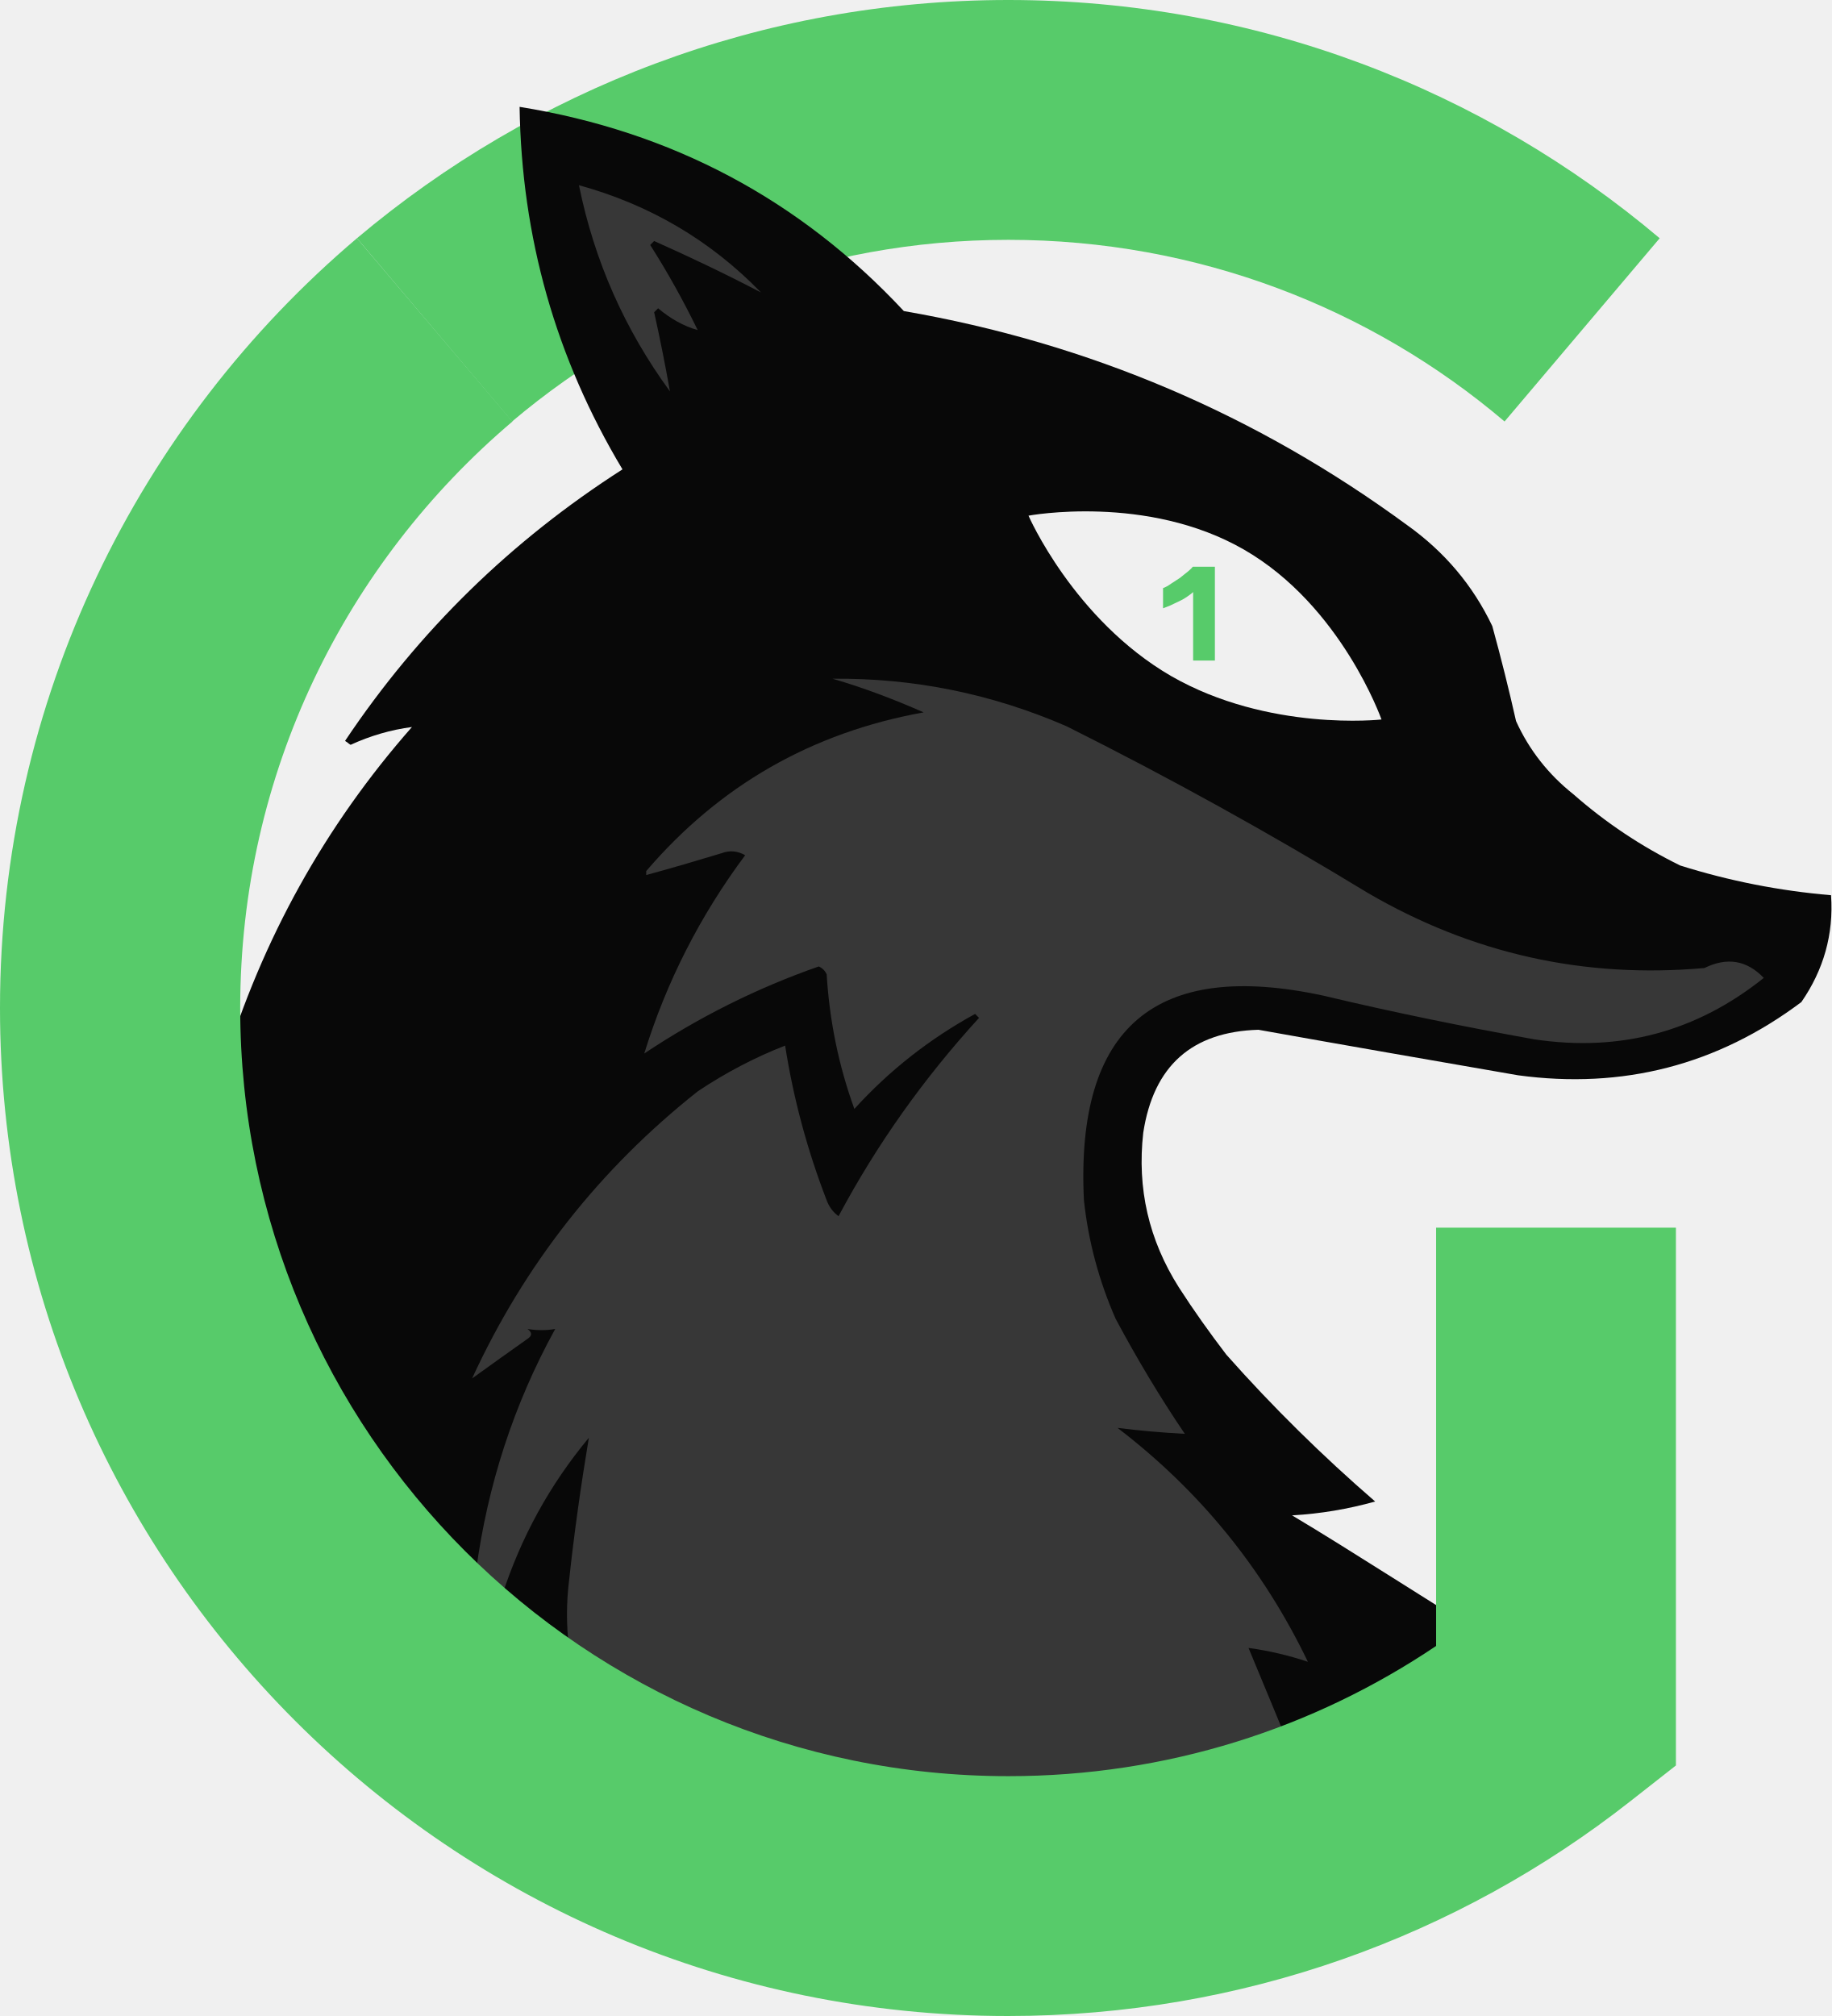
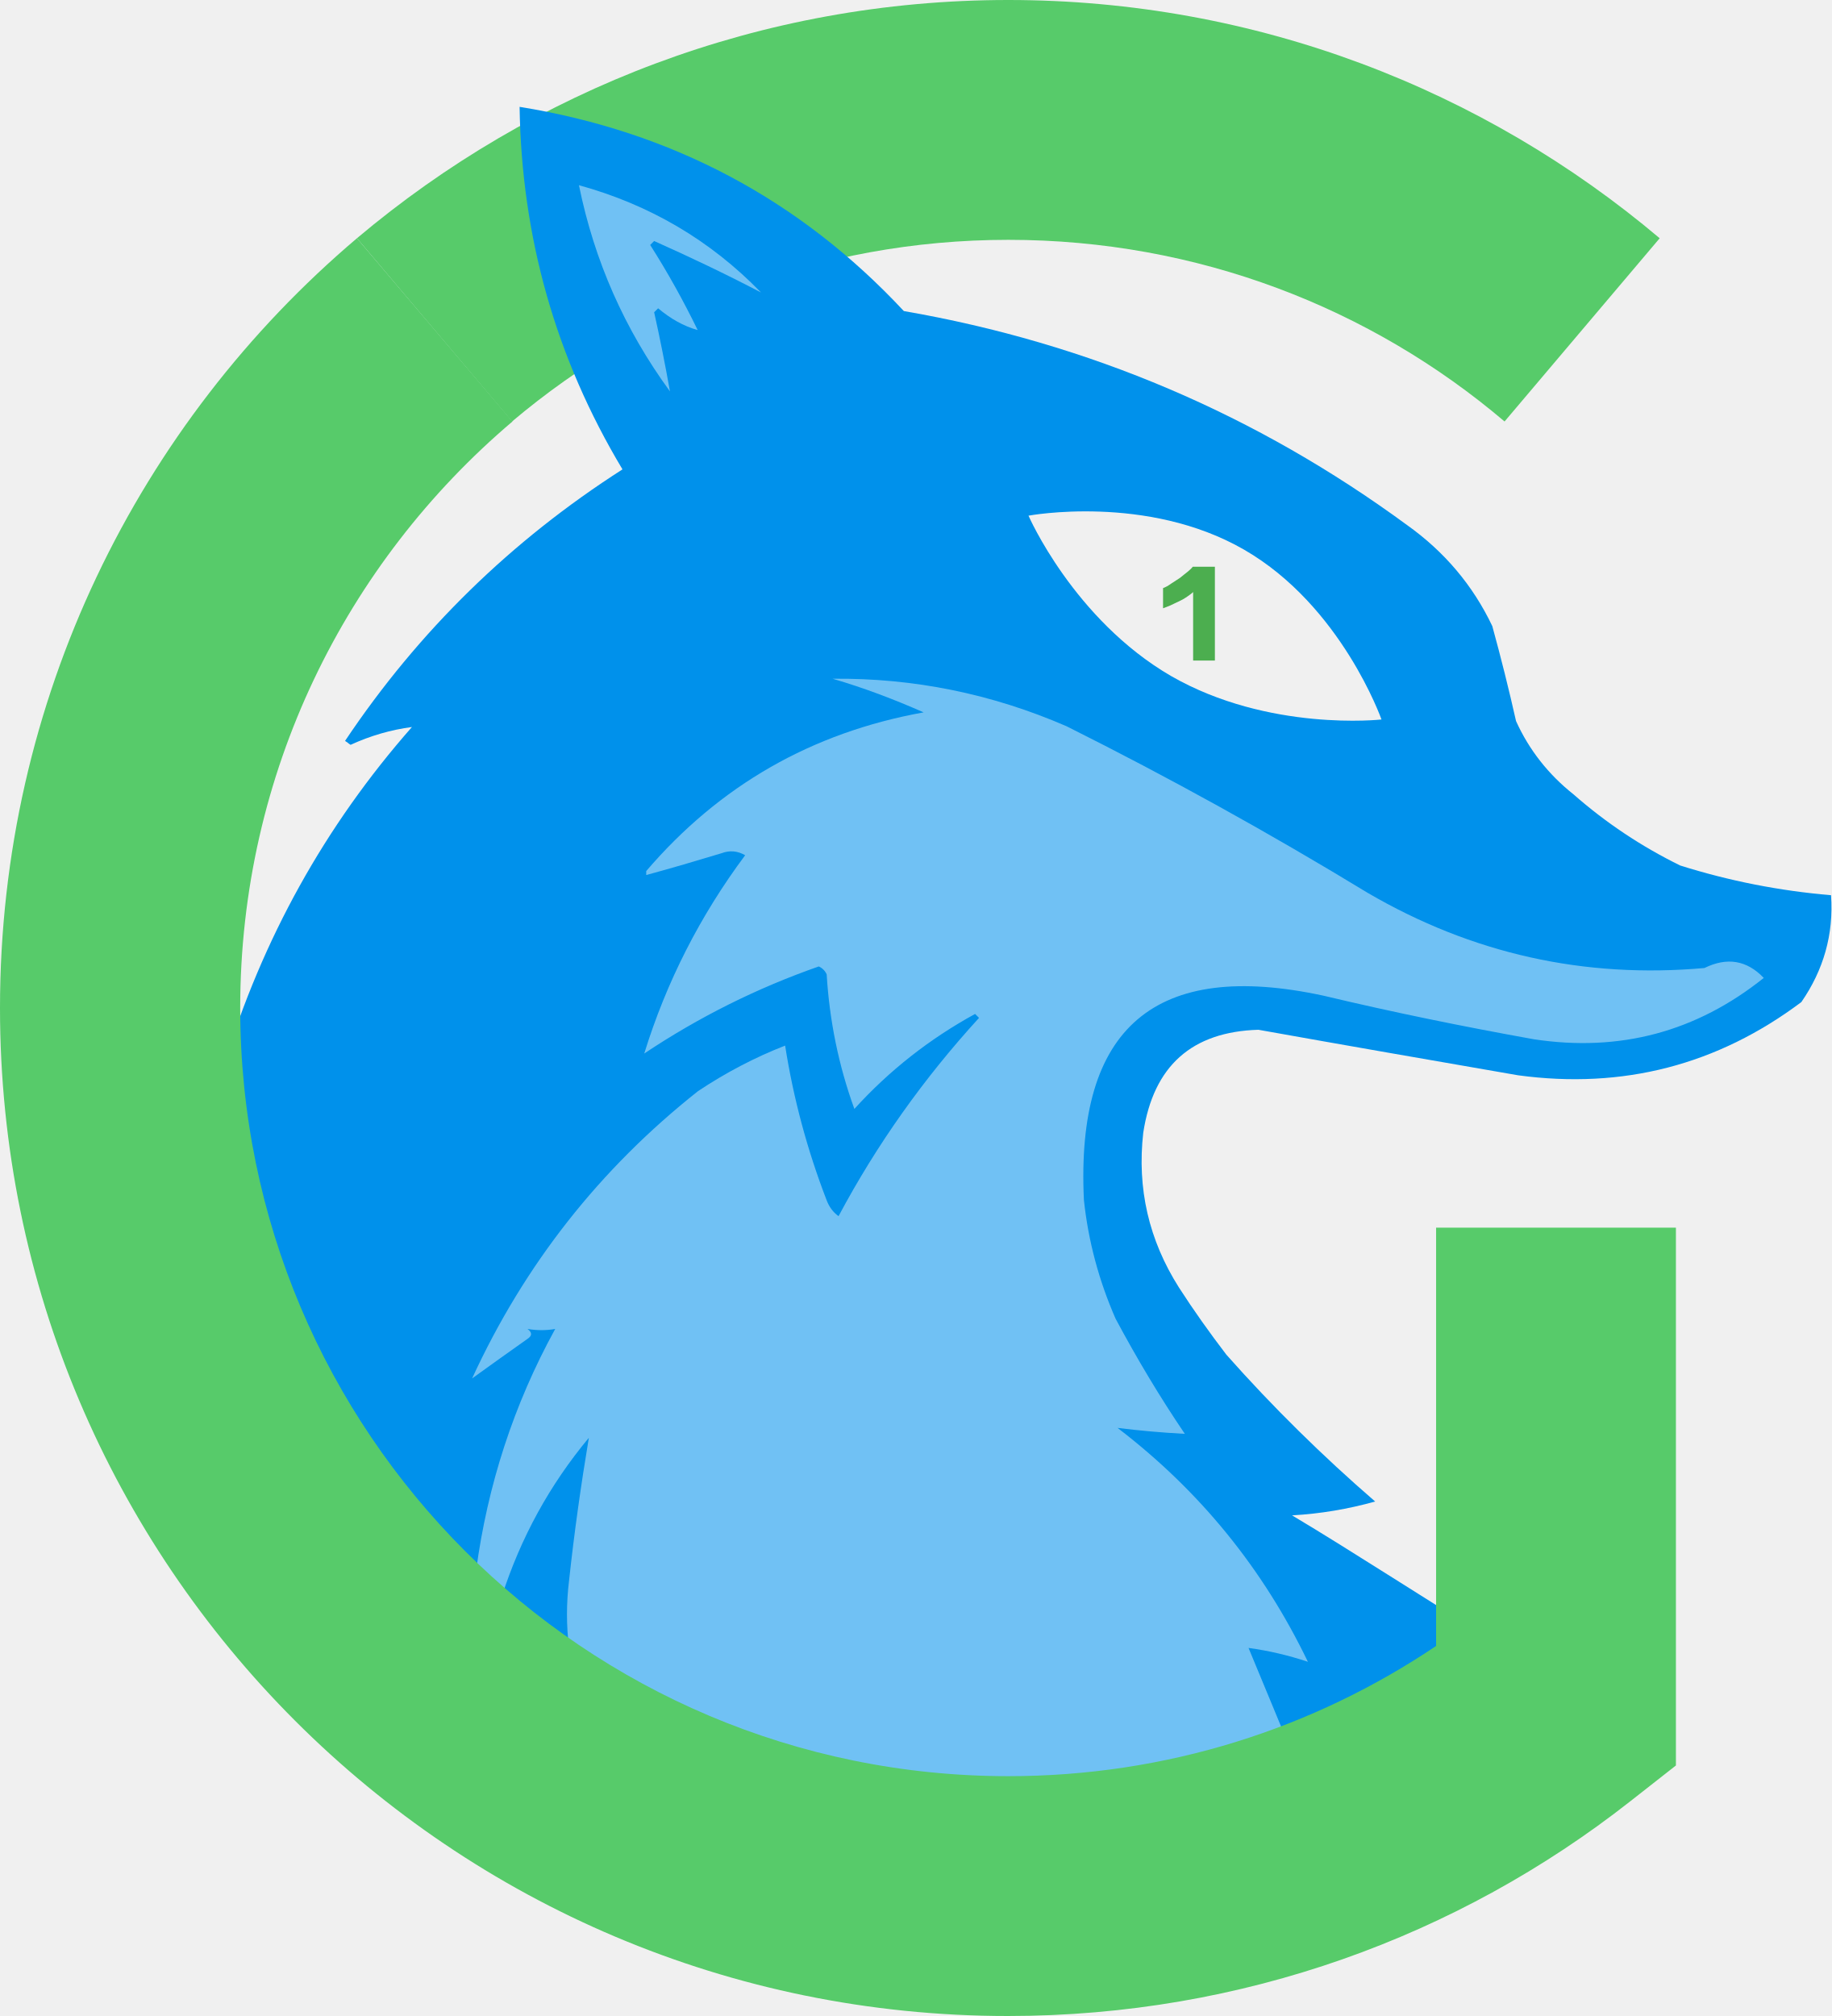
- <svg xmlns="http://www.w3.org/2000/svg" xml:space="preserve" id="Layer_1" x="0" y="0" version="1.1" viewBox="24.6 1.3 462.81 509.4">
+ <svg xmlns="http://www.w3.org/2000/svg" version="1.1" viewBox="24.6 1.3 462.81 509.4">
  <style>.st0{fill-rule:evenodd;clip-rule:evenodd;fill:#57cb6a}</style>
-   <path d="M279.4 61.9c-47.8 0-91.5 17.3-125.4 45.9l-39.2-46.3C159.3 24 216.7 1.3 279.4 1.3S399.6 24 444 61.5l-39.2 46.3C371 79.1 327.2 61.9 279.4 61.9" class="st0" />
-   <path d="M81.1 270.6c9.8-32.1 25.6-60.6 47.6-85.6-5.3.7-10.5 2.2-15.5 4.5-.3-.2-.5-.3-.7-.5s-.5-.3-.7-.5c18.6-27.8 42-50.6 70.1-68.6-16.9-28.2-25.5-58.7-26-91.6 38.4 6.2 70.8 23.4 97.1 51.6 46.8 8.1 89.2 26.2 127.2 54.1 9.4 6.7 16.6 15.2 21.5 25.5q3.3 12 6 24c3.3 7.3 8.2 13.5 14.5 18.5q12.3 10.8 27 18 18.6 5.85 38.1 7.5c.7 9.9-1.9 18.9-7.5 27-21.2 15.9-45.1 22.1-71.6 18.5-21.9-3.8-43.8-7.6-65.6-11.5-16.8.5-26.5 9.1-29.1 26-1.6 14.1 1.4 27.1 9 39.1 3.8 5.9 7.8 11.5 12 17 11.7 13.2 24.3 25.6 37.6 37.1-6.8 1.9-13.8 3.1-21 3.5 7.4 4.4 16.3 10 25.5 15.8 15.7 9.9 32.5 20.6 45.6 27.2-54.3 31.5-113 65.4-234.4 19.6-52.1-19.7-92.4-55.2-106.6-91.8-12.5-31.6-9.9-52.4-.1-84.4m239.4-98.5c24.7 14.2 53.2 11 53.2 11s-10.1-28.7-34.7-42.9-54.5-8.6-54.5-8.6 11.4 26.2 36 40.5" style="fill-rule:evenodd;clip-rule:evenodd;fill:#080808" />
-   <path d="M324 363.6c-5.7-.3-11.4-.8-17-1.5 20.8 15.9 36.8 35.6 48.1 59.1-4.8-1.6-9.8-2.8-15-3.5 4 9.6 8 19.3 12 29-65.9 19.2-127.1 9.5-183.7-29-.7-5.7-.7-11.3 0-17 1.3-12.1 3-24.1 5-36.1-9.9 11.9-17.2 25.2-22 40.1l-6.5-6.5c2.9-21.6 9.5-42 20-61.1-2.3.4-4.6.4-7 0 1.2.9 1.2 1.7 0 2.5-4.7 3.3-9.4 6.7-14 10 13.2-28.7 32.2-52.9 57.1-72.6 6.9-4.6 14.3-8.5 22-11.5 2.1 13.4 5.6 26.4 10.5 39.1.6 1.6 1.6 3 3 4 9.7-18.2 21.6-34.9 35.5-50.1l-1-1c-11.5 6.3-21.7 14.3-30.5 24-4-11-6.3-22.4-7-34-.4-.9-1.1-1.6-2-2-15.7 5.5-30.3 12.8-44.1 22q8.4-27.15 25.5-50.1c-1.9-1.1-3.9-1.3-6-.5-6.3 1.9-12.7 3.8-19 5.5v-1c18.5-21.6 41.8-35 70.1-40.1-7.5-3.3-15.1-6.2-23-8.5q30.75-.3 59.1 12c26 13 51.3 27 76.1 42.1 26.4 15.4 54.7 21.7 85.1 19 5.7-2.8 10.7-2 15 2.5-17 13.6-36.3 18.8-58.1 15.5-17.8-3.2-35.5-6.8-53.1-11-42.5-9.2-62.7 7.9-60.6 51.6 1.1 10.4 3.8 20.4 8 30 5.4 10.1 11.2 19.8 17.5 29.1M216.9 75.2c-8.8-4.6-17.8-8.9-27-13l-1 1c4.4 6.9 8.4 14.1 12 21.5-3.6-1-6.9-2.9-10-5.5l-1 1c1.5 6.7 2.8 13.3 4 20-11.4-15.6-19.1-32.9-23-52.1 17.8 4.9 33.2 13.9 46 27.1" style="fill-rule:evenodd;clip-rule:evenodd;opacity:.976;fill:#383838" />
-   <path d="M154.1 107.8C112 143.5 85.3 196.6 85.3 256c0 107.2 86.9 194.1 194.1 194.1 40.1 0 77.2-12.1 108.1-32.9V311.5h60.6v135.9l-11.6 9.1c-43.3 34-97.9 54.2-157.2 54.2-140.7 0-254.7-114-254.7-254.7 0-78 35.1-147.8 90.2-194.5z" class="st0" />
-   <path d="M326.1 168.1v-17.2c-.4.4-1 .8-1.7 1.3-.6.4-1.3.8-2 1.1s-1.4.7-2.1 1-1.3.5-1.8.7v-5.1c.6-.2 1.3-.6 2-1.1.8-.5 1.5-1 2.3-1.5.7-.6 1.4-1.1 2-1.6q.9-.75 1.2-1.2h5.6v23.7h-5.5z" style="fill:#57cb6a" />
+   <path class="st0" d="M279.4 61.9c-47.8 0-91.5 17.3-125.4 45.9l-39.2-46.3C159.3 24 216.7 1.3 279.4 1.3S399.6 24 444 61.5l-39.2 46.3C371 79.1 327.2 61.9 279.4 61.9" fill="#4cae4f" />
+   <path d="m81.1 270.6c9.8-32.1 25.6-60.6 47.6-85.6-5.3.7-10.5 2.2-15.5 4.5-.3-.2-.5-.3-.7-.5s-.5-.3-.7-.5c18.6-27.8 42-50.6 70.1-68.6-16.9-28.2-25.5-58.7-26-91.6 38.4 6.2 70.8 23.4 97.1 51.6 46.8 8.1 89.2 26.2 127.2 54.1 9.4 6.7 16.6 15.2 21.5 25.5q3.3 12 6 24c3.3 7.3 8.2 13.5 14.5 18.5q12.3 10.8 27 18 18.6 5.85 38.1 7.5c.7 9.9-1.9 18.9-7.5 27-21.2 15.9-45.1 22.1-71.6 18.5-21.9-3.8-43.8-7.6-65.6-11.5-16.8.5-26.5 9.1-29.1 26-1.6 14.1 1.4 27.1 9 39.1 3.8 5.9 7.8 11.5 12 17 11.7 13.2 24.3 25.6 37.6 37.1-6.8 1.9-13.8 3.1-21 3.5 7.4 4.4 16.3 10 25.5 15.8 15.7 9.9 32.5 20.6 45.6 27.2-54.3 31.5-113 65.4-234.4 19.6-52.1-19.7-92.4-55.2-106.6-91.8-12.5-31.6-9.9-52.4-.1-84.4m239.4-98.5c24.7 14.2 53.2 11 53.2 11s-10.1-28.7-34.7-42.9-54.5-8.6-54.5-8.6 11.4 26.2 36 40.5" clip-rule="evenodd" fill="#0091eb" fill-rule="evenodd" />
+   <path d="M324 363.6c-5.7-.3-11.4-.8-17-1.5 20.8 15.9 36.8 35.6 48.1 59.1-4.8-1.6-9.8-2.8-15-3.5 4 9.6 8 19.3 12 29-65.9 19.2-127.1 9.5-183.7-29-.7-5.7-.7-11.3 0-17 1.3-12.1 3-24.1 5-36.1-9.9 11.9-17.2 25.2-22 40.1l-6.5-6.5c2.9-21.6 9.5-42 20-61.1-2.3.4-4.6.4-7 0 1.2.9 1.2 1.7 0 2.5-4.7 3.3-9.4 6.7-14 10 13.2-28.7 32.2-52.9 57.1-72.6 6.9-4.6 14.3-8.5 22-11.5 2.1 13.4 5.6 26.4 10.5 39.1.6 1.6 1.6 3 3 4 9.7-18.2 21.6-34.9 35.5-50.1l-1-1c-11.5 6.3-21.7 14.3-30.5 24-4-11-6.3-22.4-7-34-.4-.9-1.1-1.6-2-2-15.7 5.5-30.3 12.8-44.1 22q8.4-27.15 25.5-50.1c-1.9-1.1-3.9-1.3-6-.5-6.3 1.9-12.7 3.8-19 5.5v-1c18.5-21.6 41.8-35 70.1-40.1-7.5-3.3-15.1-6.2-23-8.5q30.75-.3 59.1 12c26 13 51.3 27 76.1 42.1 26.4 15.4 54.7 21.7 85.1 19 5.7-2.8 10.7-2 15 2.5-17 13.6-36.3 18.8-58.1 15.5-17.8-3.2-35.5-6.8-53.1-11-42.5-9.2-62.7 7.9-60.6 51.6 1.1 10.4 3.8 20.4 8 30 5.4 10.1 11.2 19.8 17.5 29.1M216.9 75.2c-8.8-4.6-17.8-8.9-27-13l-1 1c4.4 6.9 8.4 14.1 12 21.5-3.6-1-6.9-2.9-10-5.5l-1 1c1.5 6.7 2.8 13.3 4 20-11.4-15.6-19.1-32.9-23-52.1 17.8 4.9 33.2 13.9 46 27.1" clip-rule="evenodd" fill="#fff" fill-opacity=".45" fill-rule="evenodd" opacity=".976" />
+   <path class="st0" d="M154.1 107.8C112 143.5 85.3 196.6 85.3 256c0 107.2 86.9 194.1 194.1 194.1 40.1 0 77.2-12.1 108.1-32.9V311.5h60.6v135.9l-11.6 9.1c-43.3 34-97.9 54.2-157.2 54.2-140.7 0-254.7-114-254.7-254.7 0-78 35.1-147.8 90.2-194.5z" fill="#4cae4f" />
+   <path d="m326.1 168.1v-17.2c-.4.4-1 .8-1.7 1.3-.6.4-1.3.8-2 1.1s-1.4.7-2.1 1-1.3.5-1.8.7v-5.1c.6-.2 1.3-.6 2-1.1.8-.5 1.5-1 2.3-1.5.7-.6 1.4-1.1 2-1.6q.9-.75 1.2-1.2h5.6v23.7h-5.5z" fill="#4cae4f" />
</svg>
